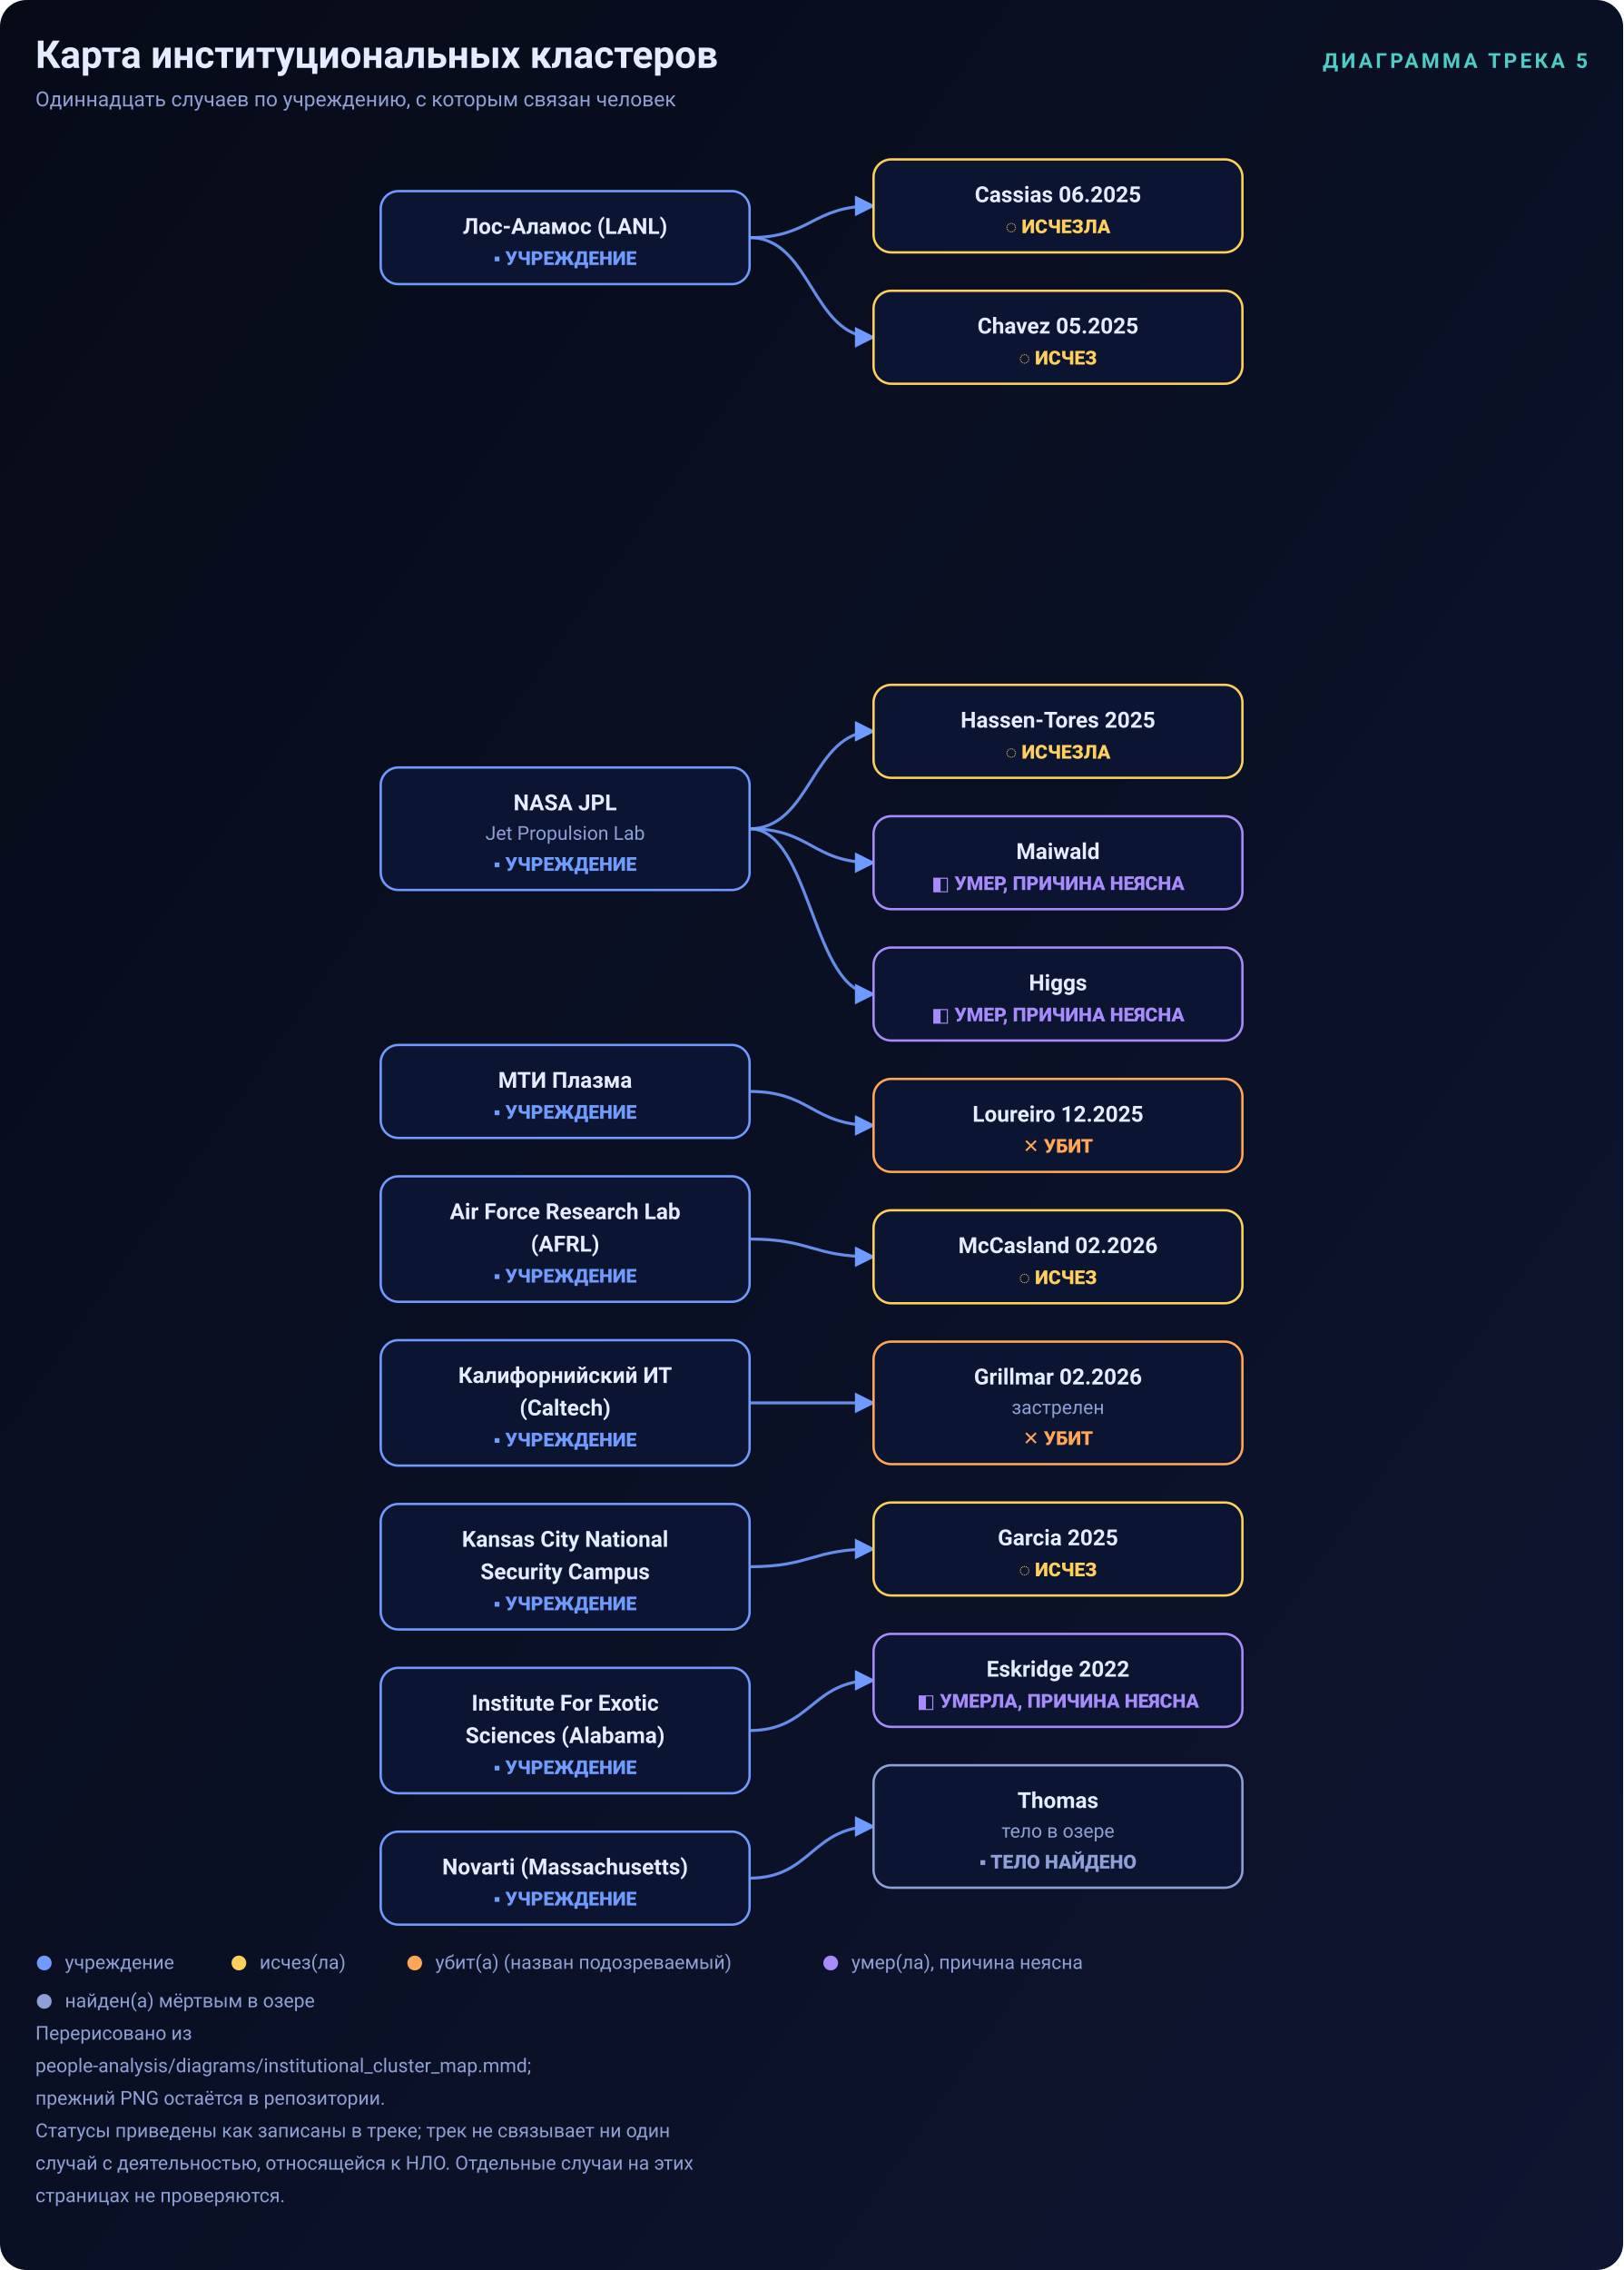
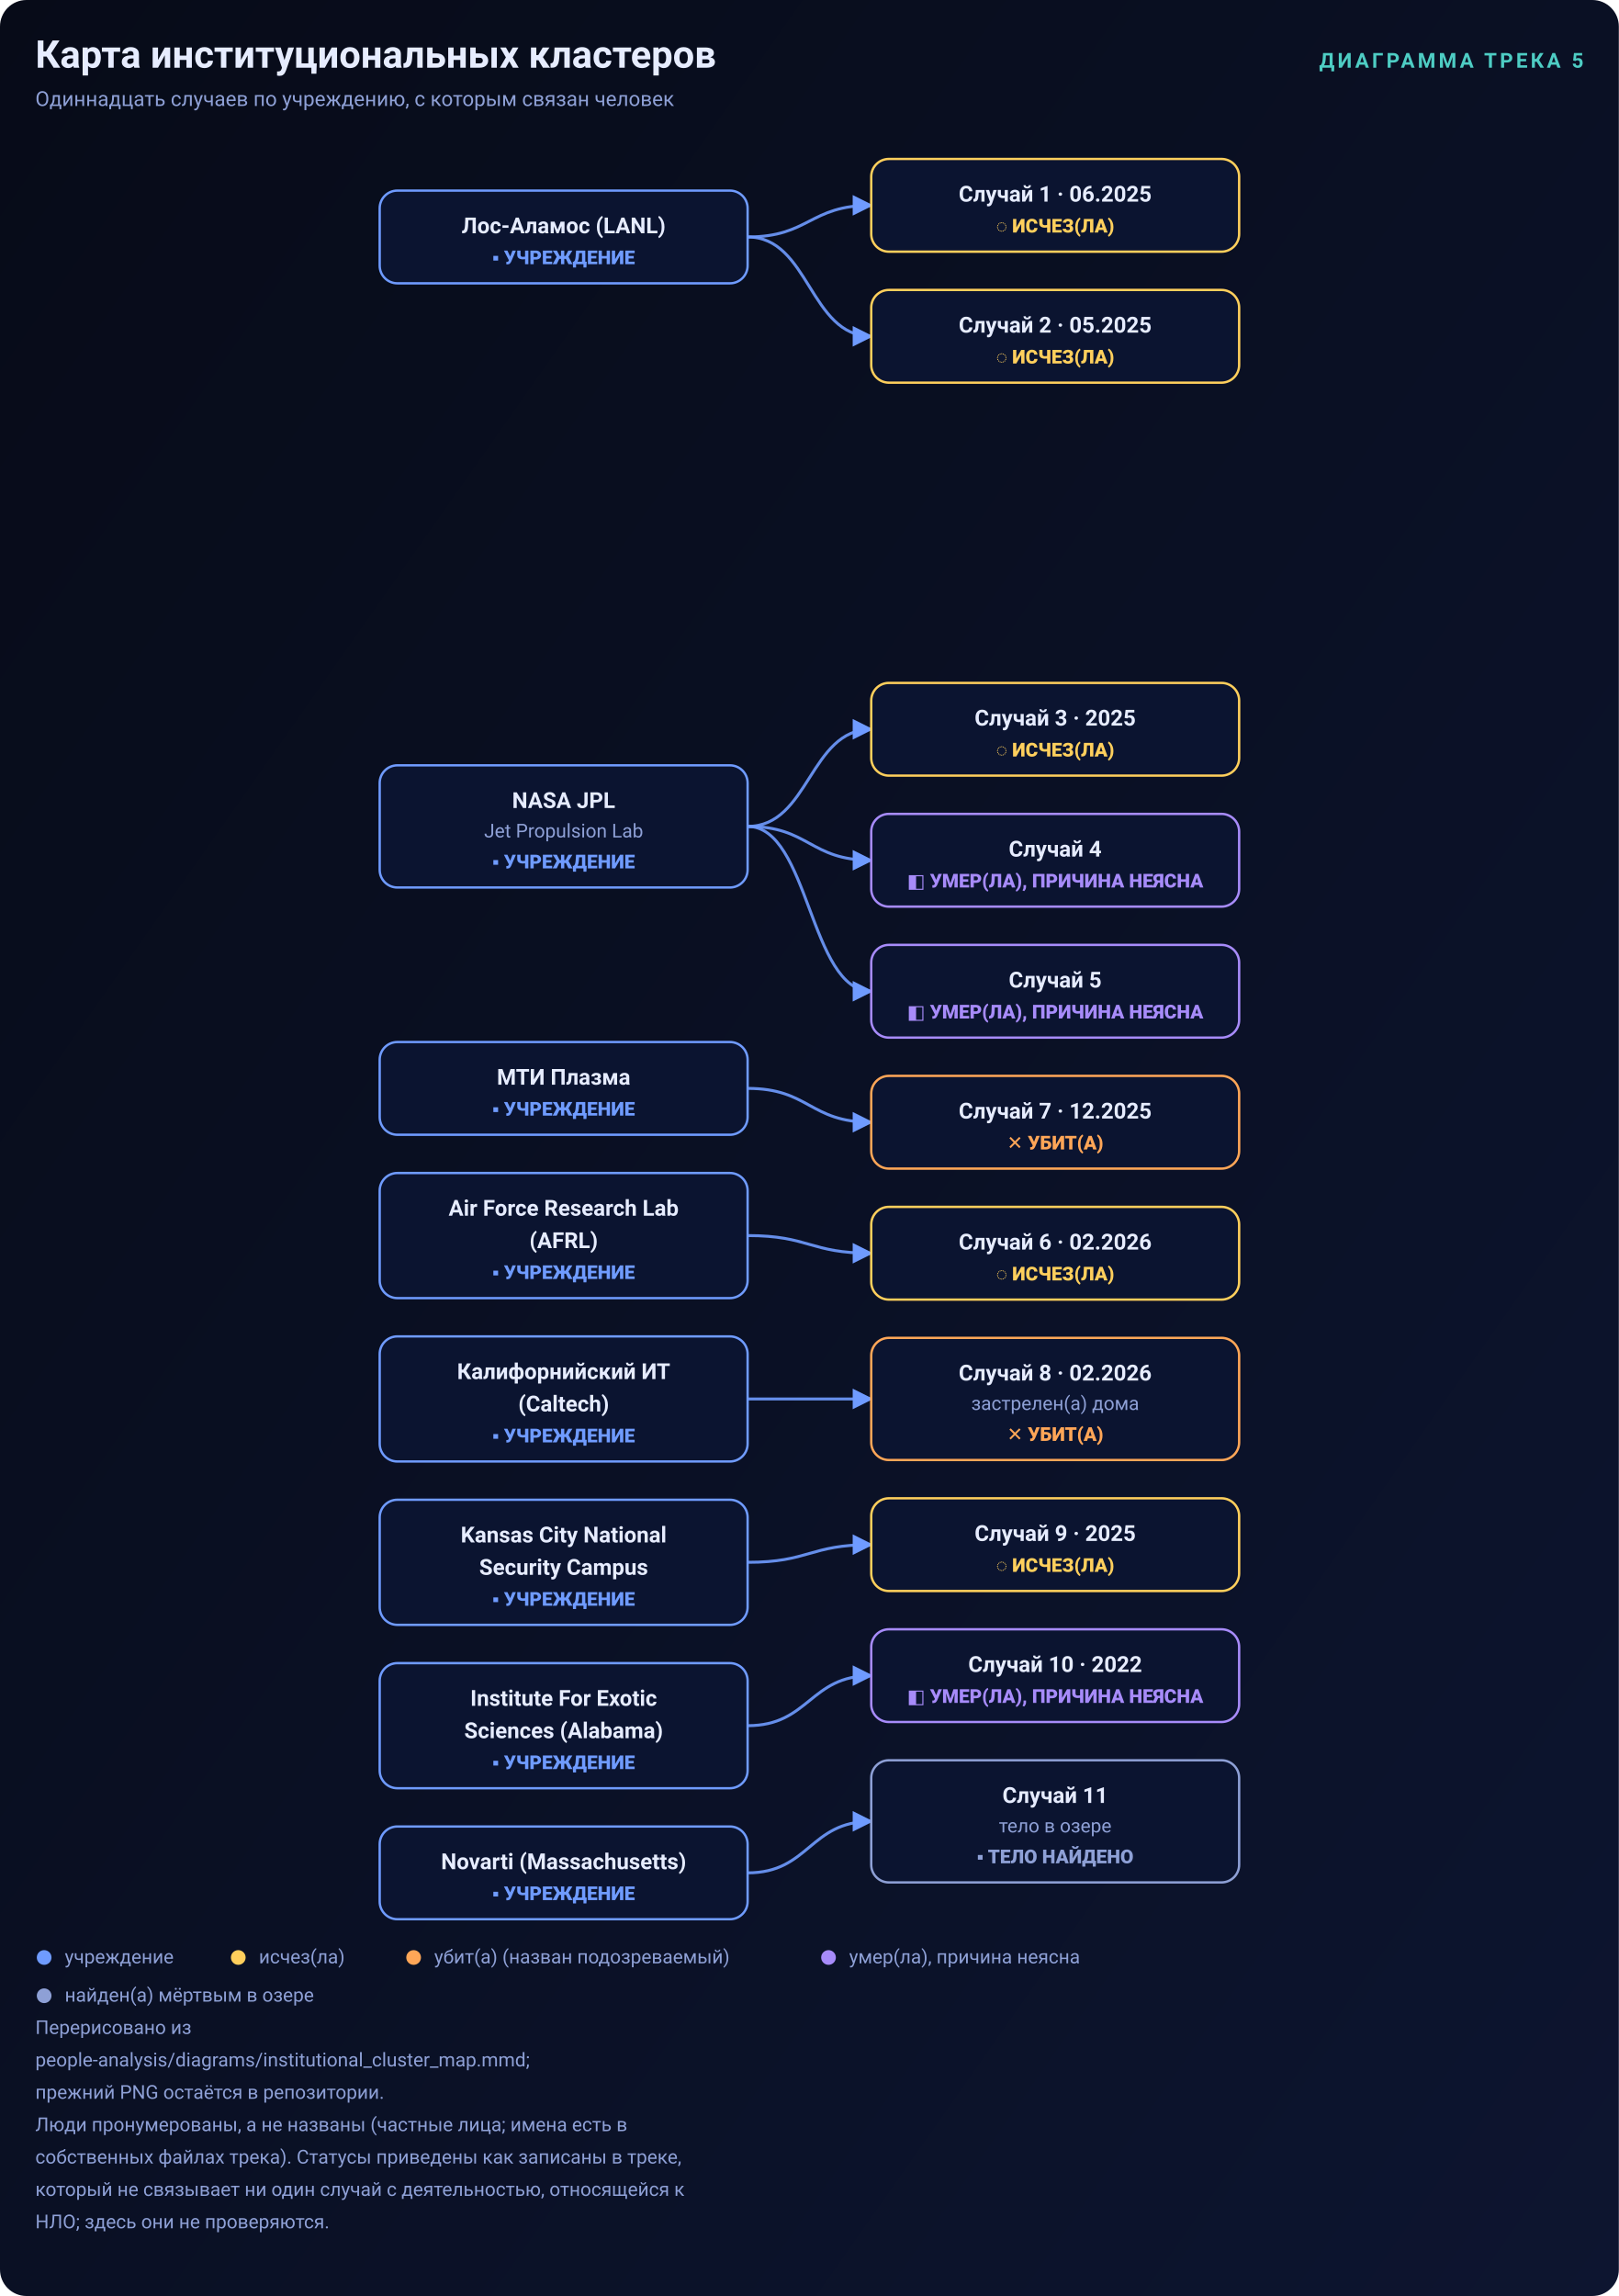
- <svg xmlns="http://www.w3.org/2000/svg" viewBox="0 0 1100 1538" width="1100" height="1538" role="img" aria-labelledby="t d">
+ <svg xmlns="http://www.w3.org/2000/svg" viewBox="0 0 1100 1560" width="1100" height="1560" role="img" aria-labelledby="t d">
  <defs>
    <linearGradient id="bg" x1="0" y1="0" x2="1" y2="1">
      <stop offset="0" stop-color="#070b18" />
      <stop offset="1" stop-color="#0d1530" />
    </linearGradient>
    <filter id="glow" x="-50%" y="-50%" width="200%" height="200%">
      <feGaussianBlur stdDeviation="3" result="b" />
      <feMerge>
        <feMergeNode in="b" />
        <feMergeNode in="SourceGraphic" />
      </feMerge>
    </filter>
  </defs>
-   <rect width="1100" height="1538" rx="18" fill="url(#bg)" />
+   <rect width="1100" height="1560" rx="18" fill="url(#bg)" />
  <text x="24" y="46" font-family="'Segoe UI', Roboto, 'Helvetica Neue', Arial, sans-serif" font-size="26" fill="#e6ecff" text-anchor="start" font-weight="700">Карта институциональных кластеров</text>
  <text x="24" y="72" font-family="'Segoe UI', Roboto, 'Helvetica Neue', Arial, sans-serif" font-size="14" fill="#8ea0d6" text-anchor="start" font-weight="400">Одиннадцать случаев по учреждению, с которым связан человек</text>
  <text x="1076" y="46" font-family="'Segoe UI', Roboto, 'Helvetica Neue', Arial, sans-serif" font-size="14" fill="#4ecdc4" text-anchor="end" font-weight="700" letter-spacing="2">ДИАГРАММА ТРЕКА 5</text>
  <g transform="translate(258.0,108.0)">
    <defs>
      <marker id="k6f9bff" viewBox="0 0 10 10" refX="9" refY="5" markerWidth="7" markerHeight="7" orient="auto-start-reverse">
        <path d="M0,0 L10,5 L0,10z" fill="#6f9bff" />
      </marker>
    </defs>
    <path d="M250.0,53.0 C292.0,53.0 292.0,31.5 334.0,31.5" fill="none" stroke="#6f9bff" stroke-width="2" marker-end="url(#k6f9bff)" stroke-opacity="0.9" />
    <path d="M250.0,53.0 C292.0,53.0 292.0,120.5 334.0,120.5" fill="none" stroke="#6f9bff" stroke-width="2" marker-end="url(#k6f9bff)" stroke-opacity="0.9" />
    <path d="M250.0,453.5 C292.0,453.5 292.0,387.5 334.0,387.5" fill="none" stroke="#6f9bff" stroke-width="2" marker-end="url(#k6f9bff)" stroke-opacity="0.9" />
    <path d="M250.0,453.5 C292.0,453.5 292.0,476.5 334.0,476.5" fill="none" stroke="#6f9bff" stroke-width="2" marker-end="url(#k6f9bff)" stroke-opacity="0.9" />
    <path d="M250.0,453.5 C292.0,453.5 292.0,565.5 334.0,565.5" fill="none" stroke="#6f9bff" stroke-width="2" marker-end="url(#k6f9bff)" stroke-opacity="0.9" />
    <path d="M250.0,731.5 C292.0,731.5 292.0,743.5 334.0,743.5" fill="none" stroke="#6f9bff" stroke-width="2" marker-end="url(#k6f9bff)" stroke-opacity="0.9" />
    <path d="M250.0,631.5 C292.0,631.5 292.0,654.5 334.0,654.5" fill="none" stroke="#6f9bff" stroke-width="2" marker-end="url(#k6f9bff)" stroke-opacity="0.9" />
    <path d="M250.0,842.5 C292.0,842.5 292.0,842.5 334.0,842.5" fill="none" stroke="#6f9bff" stroke-width="2" marker-end="url(#k6f9bff)" stroke-opacity="0.9" />
    <path d="M250.0,953.5 C292.0,953.5 292.0,941.5 334.0,941.5" fill="none" stroke="#6f9bff" stroke-width="2" marker-end="url(#k6f9bff)" stroke-opacity="0.9" />
    <path d="M250.0,1064.5 C292.0,1064.5 292.0,1030.5 334.0,1030.5" fill="none" stroke="#6f9bff" stroke-width="2" marker-end="url(#k6f9bff)" stroke-opacity="0.9" />
    <path d="M250.0,1164.5 C292.0,1164.5 292.0,1129.5 334.0,1129.5" fill="none" stroke="#6f9bff" stroke-width="2" marker-end="url(#k6f9bff)" stroke-opacity="0.9" />
    <rect x="0.0" y="21.5" width="250" height="63" rx="12" fill="#0b1430" stroke="#6f9bff" stroke-width="1.6" />
    <text x="125.0" y="50.5" font-family="'Segoe UI', Roboto, 'Helvetica Neue', Arial, sans-serif" font-size="15" fill="#e6ecff" text-anchor="middle" font-weight="700">Лос-Аламос (LANL)</text>
    <text x="125.0" y="71.5" font-family="'Segoe UI', Roboto, 'Helvetica Neue', Arial, sans-serif" font-size="13" fill="#6f9bff" text-anchor="middle" font-weight="800">▪ УЧРЕЖДЕНИЕ</text>
    <rect x="0.0" y="412" width="250" height="83" rx="12" fill="#0b1430" stroke="#6f9bff" stroke-width="1.6" />
    <text x="125.0" y="441.0" font-family="'Segoe UI', Roboto, 'Helvetica Neue', Arial, sans-serif" font-size="15" fill="#e6ecff" text-anchor="middle" font-weight="700">NASA JPL</text>
    <text x="125.0" y="461.0" font-family="'Segoe UI', Roboto, 'Helvetica Neue', Arial, sans-serif" font-size="13" fill="#8ea0d6" text-anchor="middle" font-weight="400">Jet Propulsion Lab</text>
    <text x="125.0" y="482.0" font-family="'Segoe UI', Roboto, 'Helvetica Neue', Arial, sans-serif" font-size="13" fill="#6f9bff" text-anchor="middle" font-weight="800">▪ УЧРЕЖДЕНИЕ</text>
    <rect x="0.0" y="600" width="250" height="63" rx="12" fill="#0b1430" stroke="#6f9bff" stroke-width="1.6" />
    <text x="125.0" y="629.0" font-family="'Segoe UI', Roboto, 'Helvetica Neue', Arial, sans-serif" font-size="15" fill="#e6ecff" text-anchor="middle" font-weight="700">МТИ Плазма</text>
    <text x="125.0" y="650.0" font-family="'Segoe UI', Roboto, 'Helvetica Neue', Arial, sans-serif" font-size="13" fill="#6f9bff" text-anchor="middle" font-weight="800">▪ УЧРЕЖДЕНИЕ</text>
    <rect x="0.0" y="689" width="250" height="85" rx="12" fill="#0b1430" stroke="#6f9bff" stroke-width="1.6" />
    <text x="125.0" y="718.0" font-family="'Segoe UI', Roboto, 'Helvetica Neue', Arial, sans-serif" font-size="15" fill="#e6ecff" text-anchor="middle" font-weight="700">Air Force Research Lab</text>
    <text x="125.0" y="740.0" font-family="'Segoe UI', Roboto, 'Helvetica Neue', Arial, sans-serif" font-size="15" fill="#e6ecff" text-anchor="middle" font-weight="700">(AFRL)</text>
    <text x="125.0" y="761.0" font-family="'Segoe UI', Roboto, 'Helvetica Neue', Arial, sans-serif" font-size="13" fill="#6f9bff" text-anchor="middle" font-weight="800">▪ УЧРЕЖДЕНИЕ</text>
    <rect x="0.0" y="800" width="250" height="85" rx="12" fill="#0b1430" stroke="#6f9bff" stroke-width="1.6" />
    <text x="125.0" y="829.0" font-family="'Segoe UI', Roboto, 'Helvetica Neue', Arial, sans-serif" font-size="15" fill="#e6ecff" text-anchor="middle" font-weight="700">Калифорнийский ИТ</text>
    <text x="125.0" y="851.0" font-family="'Segoe UI', Roboto, 'Helvetica Neue', Arial, sans-serif" font-size="15" fill="#e6ecff" text-anchor="middle" font-weight="700">(Caltech)</text>
    <text x="125.0" y="872.0" font-family="'Segoe UI', Roboto, 'Helvetica Neue', Arial, sans-serif" font-size="13" fill="#6f9bff" text-anchor="middle" font-weight="800">▪ УЧРЕЖДЕНИЕ</text>
    <rect x="0.0" y="911" width="250" height="85" rx="12" fill="#0b1430" stroke="#6f9bff" stroke-width="1.6" />
    <text x="125.0" y="940.0" font-family="'Segoe UI', Roboto, 'Helvetica Neue', Arial, sans-serif" font-size="15" fill="#e6ecff" text-anchor="middle" font-weight="700">Kansas City National</text>
    <text x="125.0" y="962.0" font-family="'Segoe UI', Roboto, 'Helvetica Neue', Arial, sans-serif" font-size="15" fill="#e6ecff" text-anchor="middle" font-weight="700">Security Campus</text>
    <text x="125.0" y="983.0" font-family="'Segoe UI', Roboto, 'Helvetica Neue', Arial, sans-serif" font-size="13" fill="#6f9bff" text-anchor="middle" font-weight="800">▪ УЧРЕЖДЕНИЕ</text>
    <rect x="0.0" y="1022.0" width="250" height="85" rx="12" fill="#0b1430" stroke="#6f9bff" stroke-width="1.6" />
    <text x="125.0" y="1051.0" font-family="'Segoe UI', Roboto, 'Helvetica Neue', Arial, sans-serif" font-size="15" fill="#e6ecff" text-anchor="middle" font-weight="700">Institute For Exotic</text>
    <text x="125.0" y="1073.0" font-family="'Segoe UI', Roboto, 'Helvetica Neue', Arial, sans-serif" font-size="15" fill="#e6ecff" text-anchor="middle" font-weight="700">Sciences (Alabama)</text>
    <text x="125.0" y="1094.0" font-family="'Segoe UI', Roboto, 'Helvetica Neue', Arial, sans-serif" font-size="13" fill="#6f9bff" text-anchor="middle" font-weight="800">▪ УЧРЕЖДЕНИЕ</text>
    <rect x="0.0" y="1133.0" width="250" height="63" rx="12" fill="#0b1430" stroke="#6f9bff" stroke-width="1.6" />
    <text x="125.0" y="1162.0" font-family="'Segoe UI', Roboto, 'Helvetica Neue', Arial, sans-serif" font-size="15" fill="#e6ecff" text-anchor="middle" font-weight="700">Novarti (Massachusetts)</text>
    <text x="125.0" y="1183.0" font-family="'Segoe UI', Roboto, 'Helvetica Neue', Arial, sans-serif" font-size="13" fill="#6f9bff" text-anchor="middle" font-weight="800">▪ УЧРЕЖДЕНИЕ</text>
    <rect x="334.0" y="0.0" width="250" height="63" rx="12" fill="#0b1430" stroke="#ffcf5c" stroke-width="1.6" />
-     <text x="459.0" y="29.0" font-family="'Segoe UI', Roboto, 'Helvetica Neue', Arial, sans-serif" font-size="15" fill="#e6ecff" text-anchor="middle" font-weight="700">Cassias 06.2025</text>
-     <text x="459.0" y="50.0" font-family="'Segoe UI', Roboto, 'Helvetica Neue', Arial, sans-serif" font-size="13" fill="#ffcf5c" text-anchor="middle" font-weight="800">◌ ИСЧЕЗЛА</text>
+     <text x="459.0" y="29.0" font-family="'Segoe UI', Roboto, 'Helvetica Neue', Arial, sans-serif" font-size="15" fill="#e6ecff" text-anchor="middle" font-weight="700">Случай 1 · 06.2025</text>
+     <text x="459.0" y="50.0" font-family="'Segoe UI', Roboto, 'Helvetica Neue', Arial, sans-serif" font-size="13" fill="#ffcf5c" text-anchor="middle" font-weight="800">◌ ИСЧЕЗ(ЛА)</text>
    <rect x="334.0" y="89.0" width="250" height="63" rx="12" fill="#0b1430" stroke="#ffcf5c" stroke-width="1.6" />
-     <text x="459.0" y="118.0" font-family="'Segoe UI', Roboto, 'Helvetica Neue', Arial, sans-serif" font-size="15" fill="#e6ecff" text-anchor="middle" font-weight="700">Chavez 05.2025</text>
-     <text x="459.0" y="139.0" font-family="'Segoe UI', Roboto, 'Helvetica Neue', Arial, sans-serif" font-size="13" fill="#ffcf5c" text-anchor="middle" font-weight="800">◌ ИСЧЕЗ</text>
+     <text x="459.0" y="118.0" font-family="'Segoe UI', Roboto, 'Helvetica Neue', Arial, sans-serif" font-size="15" fill="#e6ecff" text-anchor="middle" font-weight="700">Случай 2 · 05.2025</text>
+     <text x="459.0" y="139.0" font-family="'Segoe UI', Roboto, 'Helvetica Neue', Arial, sans-serif" font-size="13" fill="#ffcf5c" text-anchor="middle" font-weight="800">◌ ИСЧЕЗ(ЛА)</text>
    <rect x="334.0" y="356" width="250" height="63" rx="12" fill="#0b1430" stroke="#ffcf5c" stroke-width="1.6" />
-     <text x="459.0" y="385.0" font-family="'Segoe UI', Roboto, 'Helvetica Neue', Arial, sans-serif" font-size="15" fill="#e6ecff" text-anchor="middle" font-weight="700">Hassen-Tores 2025</text>
-     <text x="459.0" y="406.0" font-family="'Segoe UI', Roboto, 'Helvetica Neue', Arial, sans-serif" font-size="13" fill="#ffcf5c" text-anchor="middle" font-weight="800">◌ ИСЧЕЗЛА</text>
+     <text x="459.0" y="385.0" font-family="'Segoe UI', Roboto, 'Helvetica Neue', Arial, sans-serif" font-size="15" fill="#e6ecff" text-anchor="middle" font-weight="700">Случай 3 · 2025</text>
+     <text x="459.0" y="406.0" font-family="'Segoe UI', Roboto, 'Helvetica Neue', Arial, sans-serif" font-size="13" fill="#ffcf5c" text-anchor="middle" font-weight="800">◌ ИСЧЕЗ(ЛА)</text>
    <rect x="334.0" y="445" width="250" height="63" rx="12" fill="#0b1430" stroke="#a78bfa" stroke-width="1.6" />
-     <text x="459.0" y="474.0" font-family="'Segoe UI', Roboto, 'Helvetica Neue', Arial, sans-serif" font-size="15" fill="#e6ecff" text-anchor="middle" font-weight="700">Maiwald</text>
-     <text x="459.0" y="495.0" font-family="'Segoe UI', Roboto, 'Helvetica Neue', Arial, sans-serif" font-size="13" fill="#a78bfa" text-anchor="middle" font-weight="800">◧ УМЕР, ПРИЧИНА НЕЯСНА</text>
+     <text x="459.0" y="474.0" font-family="'Segoe UI', Roboto, 'Helvetica Neue', Arial, sans-serif" font-size="15" fill="#e6ecff" text-anchor="middle" font-weight="700">Случай 4</text>
+     <text x="459.0" y="495.0" font-family="'Segoe UI', Roboto, 'Helvetica Neue', Arial, sans-serif" font-size="13" fill="#a78bfa" text-anchor="middle" font-weight="800">◧ УМЕР(ЛА), ПРИЧИНА НЕЯСНА</text>
    <rect x="334.0" y="534" width="250" height="63" rx="12" fill="#0b1430" stroke="#a78bfa" stroke-width="1.6" />
-     <text x="459.0" y="563.0" font-family="'Segoe UI', Roboto, 'Helvetica Neue', Arial, sans-serif" font-size="15" fill="#e6ecff" text-anchor="middle" font-weight="700">Higgs</text>
-     <text x="459.0" y="584.0" font-family="'Segoe UI', Roboto, 'Helvetica Neue', Arial, sans-serif" font-size="13" fill="#a78bfa" text-anchor="middle" font-weight="800">◧ УМЕР, ПРИЧИНА НЕЯСНА</text>
+     <text x="459.0" y="563.0" font-family="'Segoe UI', Roboto, 'Helvetica Neue', Arial, sans-serif" font-size="15" fill="#e6ecff" text-anchor="middle" font-weight="700">Случай 5</text>
+     <text x="459.0" y="584.0" font-family="'Segoe UI', Roboto, 'Helvetica Neue', Arial, sans-serif" font-size="13" fill="#a78bfa" text-anchor="middle" font-weight="800">◧ УМЕР(ЛА), ПРИЧИНА НЕЯСНА</text>
    <rect x="334.0" y="712" width="250" height="63" rx="12" fill="#0b1430" stroke="#ffcf5c" stroke-width="1.6" />
-     <text x="459.0" y="741.0" font-family="'Segoe UI', Roboto, 'Helvetica Neue', Arial, sans-serif" font-size="15" fill="#e6ecff" text-anchor="middle" font-weight="700">McCasland 02.2026</text>
-     <text x="459.0" y="762.0" font-family="'Segoe UI', Roboto, 'Helvetica Neue', Arial, sans-serif" font-size="13" fill="#ffcf5c" text-anchor="middle" font-weight="800">◌ ИСЧЕЗ</text>
+     <text x="459.0" y="741.0" font-family="'Segoe UI', Roboto, 'Helvetica Neue', Arial, sans-serif" font-size="15" fill="#e6ecff" text-anchor="middle" font-weight="700">Случай 6 · 02.2026</text>
+     <text x="459.0" y="762.0" font-family="'Segoe UI', Roboto, 'Helvetica Neue', Arial, sans-serif" font-size="13" fill="#ffcf5c" text-anchor="middle" font-weight="800">◌ ИСЧЕЗ(ЛА)</text>
    <rect x="334.0" y="623" width="250" height="63" rx="12" fill="#0b1430" stroke="#ffa657" stroke-width="1.6" />
-     <text x="459.0" y="652.0" font-family="'Segoe UI', Roboto, 'Helvetica Neue', Arial, sans-serif" font-size="15" fill="#e6ecff" text-anchor="middle" font-weight="700">Loureiro 12.2025</text>
-     <text x="459.0" y="673.0" font-family="'Segoe UI', Roboto, 'Helvetica Neue', Arial, sans-serif" font-size="13" fill="#ffa657" text-anchor="middle" font-weight="800">✕ УБИТ</text>
+     <text x="459.0" y="652.0" font-family="'Segoe UI', Roboto, 'Helvetica Neue', Arial, sans-serif" font-size="15" fill="#e6ecff" text-anchor="middle" font-weight="700">Случай 7 · 12.2025</text>
+     <text x="459.0" y="673.0" font-family="'Segoe UI', Roboto, 'Helvetica Neue', Arial, sans-serif" font-size="13" fill="#ffa657" text-anchor="middle" font-weight="800">✕ УБИТ(А)</text>
    <rect x="334.0" y="801" width="250" height="83" rx="12" fill="#0b1430" stroke="#ffa657" stroke-width="1.6" />
-     <text x="459.0" y="830.0" font-family="'Segoe UI', Roboto, 'Helvetica Neue', Arial, sans-serif" font-size="15" fill="#e6ecff" text-anchor="middle" font-weight="700">Grillmar 02.2026</text>
-     <text x="459.0" y="850.0" font-family="'Segoe UI', Roboto, 'Helvetica Neue', Arial, sans-serif" font-size="13" fill="#8ea0d6" text-anchor="middle" font-weight="400">застрелен</text>
-     <text x="459.0" y="871.0" font-family="'Segoe UI', Roboto, 'Helvetica Neue', Arial, sans-serif" font-size="13" fill="#ffa657" text-anchor="middle" font-weight="800">✕ УБИТ</text>
+     <text x="459.0" y="830.0" font-family="'Segoe UI', Roboto, 'Helvetica Neue', Arial, sans-serif" font-size="15" fill="#e6ecff" text-anchor="middle" font-weight="700">Случай 8 · 02.2026</text>
+     <text x="459.0" y="850.0" font-family="'Segoe UI', Roboto, 'Helvetica Neue', Arial, sans-serif" font-size="13" fill="#8ea0d6" text-anchor="middle" font-weight="400">застрелен(а) дома</text>
+     <text x="459.0" y="871.0" font-family="'Segoe UI', Roboto, 'Helvetica Neue', Arial, sans-serif" font-size="13" fill="#ffa657" text-anchor="middle" font-weight="800">✕ УБИТ(А)</text>
    <rect x="334.0" y="910" width="250" height="63" rx="12" fill="#0b1430" stroke="#ffcf5c" stroke-width="1.6" />
-     <text x="459.0" y="939.0" font-family="'Segoe UI', Roboto, 'Helvetica Neue', Arial, sans-serif" font-size="15" fill="#e6ecff" text-anchor="middle" font-weight="700">Garcia 2025</text>
-     <text x="459.0" y="960.0" font-family="'Segoe UI', Roboto, 'Helvetica Neue', Arial, sans-serif" font-size="13" fill="#ffcf5c" text-anchor="middle" font-weight="800">◌ ИСЧЕЗ</text>
+     <text x="459.0" y="939.0" font-family="'Segoe UI', Roboto, 'Helvetica Neue', Arial, sans-serif" font-size="15" fill="#e6ecff" text-anchor="middle" font-weight="700">Случай 9 · 2025</text>
+     <text x="459.0" y="960.0" font-family="'Segoe UI', Roboto, 'Helvetica Neue', Arial, sans-serif" font-size="13" fill="#ffcf5c" text-anchor="middle" font-weight="800">◌ ИСЧЕЗ(ЛА)</text>
    <rect x="334.0" y="999.0" width="250" height="63" rx="12" fill="#0b1430" stroke="#a78bfa" stroke-width="1.6" />
-     <text x="459.0" y="1028.0" font-family="'Segoe UI', Roboto, 'Helvetica Neue', Arial, sans-serif" font-size="15" fill="#e6ecff" text-anchor="middle" font-weight="700">Eskridge 2022</text>
-     <text x="459.0" y="1049.0" font-family="'Segoe UI', Roboto, 'Helvetica Neue', Arial, sans-serif" font-size="13" fill="#a78bfa" text-anchor="middle" font-weight="800">◧ УМЕРЛА, ПРИЧИНА НЕЯСНА</text>
+     <text x="459.0" y="1028.0" font-family="'Segoe UI', Roboto, 'Helvetica Neue', Arial, sans-serif" font-size="15" fill="#e6ecff" text-anchor="middle" font-weight="700">Случай 10 · 2022</text>
+     <text x="459.0" y="1049.0" font-family="'Segoe UI', Roboto, 'Helvetica Neue', Arial, sans-serif" font-size="13" fill="#a78bfa" text-anchor="middle" font-weight="800">◧ УМЕР(ЛА), ПРИЧИНА НЕЯСНА</text>
    <rect x="334.0" y="1088.0" width="250" height="83" rx="12" fill="#0b1430" stroke="#8ea0d6" stroke-width="1.6" />
-     <text x="459.0" y="1117.0" font-family="'Segoe UI', Roboto, 'Helvetica Neue', Arial, sans-serif" font-size="15" fill="#e6ecff" text-anchor="middle" font-weight="700">Thomas</text>
+     <text x="459.0" y="1117.0" font-family="'Segoe UI', Roboto, 'Helvetica Neue', Arial, sans-serif" font-size="15" fill="#e6ecff" text-anchor="middle" font-weight="700">Случай 11</text>
    <text x="459.0" y="1137.0" font-family="'Segoe UI', Roboto, 'Helvetica Neue', Arial, sans-serif" font-size="13" fill="#8ea0d6" text-anchor="middle" font-weight="400">тело в озере</text>
    <text x="459.0" y="1158.0" font-family="'Segoe UI', Roboto, 'Helvetica Neue', Arial, sans-serif" font-size="13" fill="#8ea0d6" text-anchor="middle" font-weight="800">▪ ТЕЛО НАЙДЕНО</text>
  </g>
  <circle cx="30" cy="1330.0" r="5" fill="#6f9bff" />
  <text x="44" y="1334.0" font-family="'Segoe UI', Roboto, 'Helvetica Neue', Arial, sans-serif" font-size="13" fill="#8ea0d6" text-anchor="start" font-weight="400">учреждение</text>
  <circle cx="161.9" cy="1330.0" r="5" fill="#ffcf5c" />
  <text x="175.9" y="1334.0" font-family="'Segoe UI', Roboto, 'Helvetica Neue', Arial, sans-serif" font-size="13" fill="#8ea0d6" text-anchor="start" font-weight="400">исчез(ла)</text>
  <circle cx="281.06" cy="1330.0" r="5" fill="#ffa657" />
  <text x="295.06" y="1334.0" font-family="'Segoe UI', Roboto, 'Helvetica Neue', Arial, sans-serif" font-size="13" fill="#8ea0d6" text-anchor="start" font-weight="400">убит(а) (назван подозреваемый)</text>
  <circle cx="562.98" cy="1330.0" r="5" fill="#a78bfa" />
  <text x="576.98" y="1334.0" font-family="'Segoe UI', Roboto, 'Helvetica Neue', Arial, sans-serif" font-size="13" fill="#8ea0d6" text-anchor="start" font-weight="400">умер(ла), причина неясна</text>
  <circle cx="30" cy="1356.0" r="5" fill="#8ea0d6" />
  <text x="44" y="1360.0" font-family="'Segoe UI', Roboto, 'Helvetica Neue', Arial, sans-serif" font-size="13" fill="#8ea0d6" text-anchor="start" font-weight="400">найден(а) мёртвым в озере</text>
  <text x="24" y="1382.0" font-family="'Segoe UI', Roboto, 'Helvetica Neue', Arial, sans-serif" font-size="13" fill="#8ea0d6" text-anchor="start" font-weight="400">Перерисовано из</text>
  <text x="24" y="1404.0" font-family="'Segoe UI', Roboto, 'Helvetica Neue', Arial, sans-serif" font-size="13" fill="#8ea0d6" text-anchor="start" font-weight="400">people-analysis/diagrams/institutional_cluster_map.mmd;</text>
  <text x="24" y="1426.0" font-family="'Segoe UI', Roboto, 'Helvetica Neue', Arial, sans-serif" font-size="13" fill="#8ea0d6" text-anchor="start" font-weight="400">прежний PNG остаётся в репозитории.</text>
-   <text x="24" y="1448.0" font-family="'Segoe UI', Roboto, 'Helvetica Neue', Arial, sans-serif" font-size="13" fill="#8ea0d6" text-anchor="start" font-weight="400">Статусы приведены как записаны в треке; трек не связывает ни один</text>
-   <text x="24" y="1470.0" font-family="'Segoe UI', Roboto, 'Helvetica Neue', Arial, sans-serif" font-size="13" fill="#8ea0d6" text-anchor="start" font-weight="400">случай с деятельностью, относящейся к НЛО. Отдельные случаи на этих</text>
-   <text x="24" y="1492.0" font-family="'Segoe UI', Roboto, 'Helvetica Neue', Arial, sans-serif" font-size="13" fill="#8ea0d6" text-anchor="start" font-weight="400">страницах не проверяются.</text>
+   <text x="24" y="1448.0" font-family="'Segoe UI', Roboto, 'Helvetica Neue', Arial, sans-serif" font-size="13" fill="#8ea0d6" text-anchor="start" font-weight="400">Люди пронумерованы, а не названы (частные лица; имена есть в</text>
+   <text x="24" y="1470.0" font-family="'Segoe UI', Roboto, 'Helvetica Neue', Arial, sans-serif" font-size="13" fill="#8ea0d6" text-anchor="start" font-weight="400">собственных файлах трека). Статусы приведены как записаны в треке,</text>
+   <text x="24" y="1492.0" font-family="'Segoe UI', Roboto, 'Helvetica Neue', Arial, sans-serif" font-size="13" fill="#8ea0d6" text-anchor="start" font-weight="400">который не связывает ни один случай с деятельностью, относящейся к</text>
+   <text x="24" y="1514.0" font-family="'Segoe UI', Roboto, 'Helvetica Neue', Arial, sans-serif" font-size="13" fill="#8ea0d6" text-anchor="start" font-weight="400">НЛО; здесь они не проверяются.</text>
</svg>
